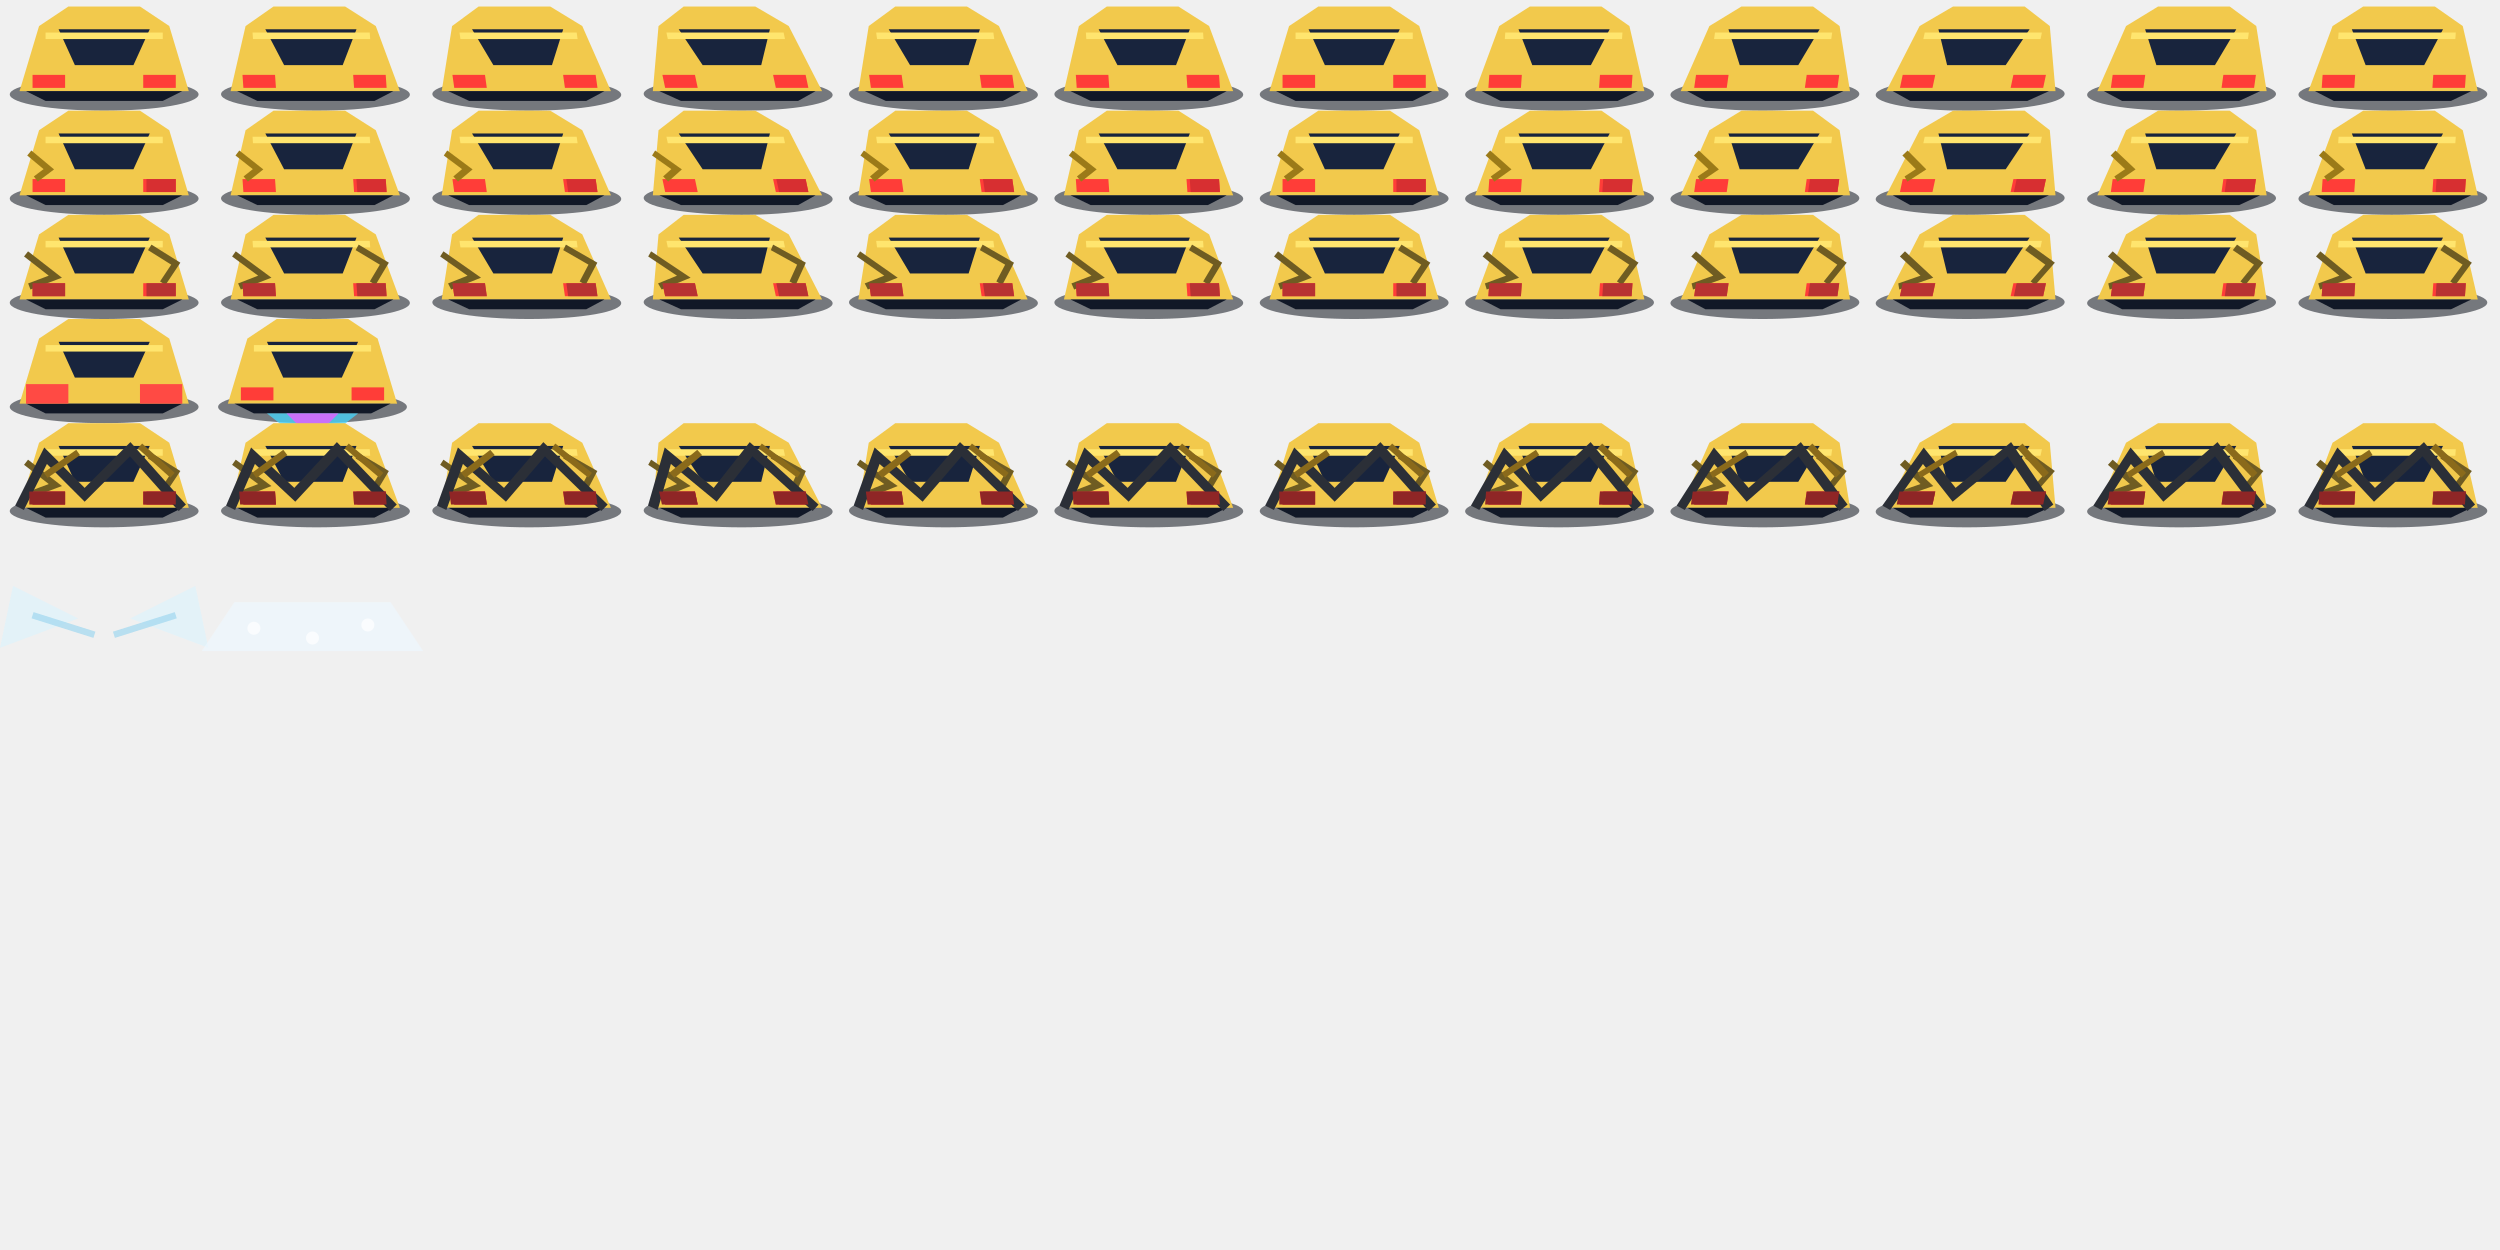
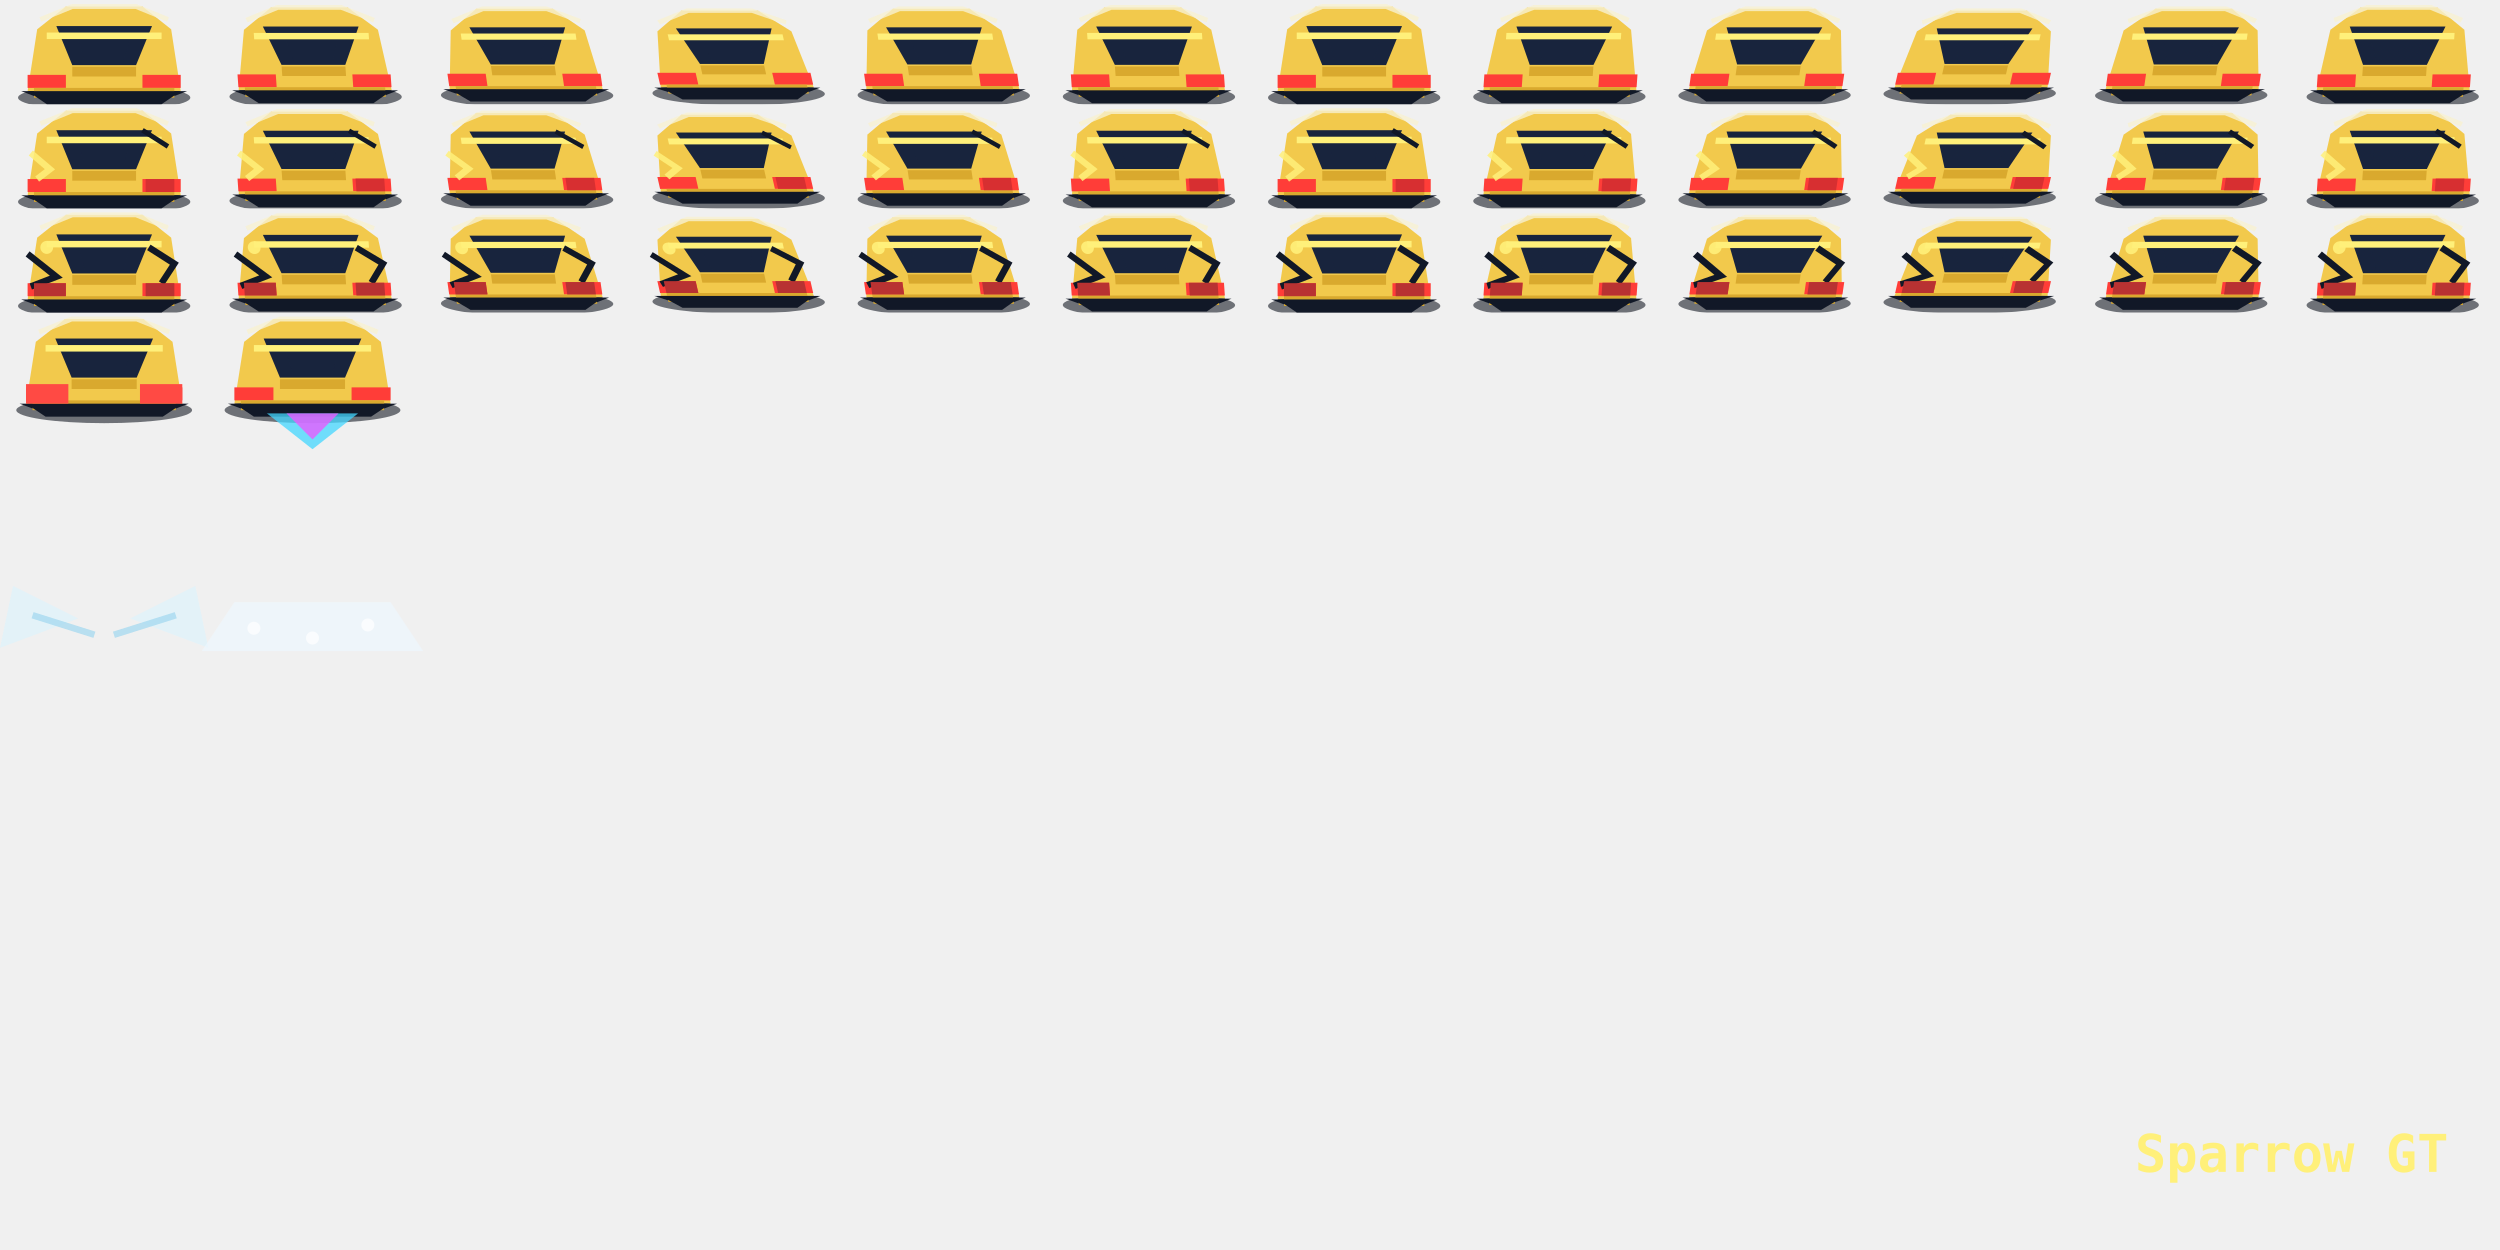
- <svg xmlns="http://www.w3.org/2000/svg" width="768" height="384" viewBox="0 0 768 384">
+ <svg xmlns="http://www.w3.org/2000/svg" width="768" height="384" viewBox="0 0 768 384" role="img" aria-label="Sparrow GT production car sprite sheet">
  <rect width="768" height="384" fill="none" />
  <defs>
+     <clipPath id="car-cell-0">
+       <rect x="0" y="0" width="64" height="32" />
+     </clipPath>
+     <clipPath id="car-cell-1">
+       <rect x="64" y="0" width="64" height="32" />
+     </clipPath>
+     <clipPath id="car-cell-2">
+       <rect x="128" y="0" width="64" height="32" />
+     </clipPath>
+     <clipPath id="car-cell-3">
+       <rect x="192" y="0" width="64" height="32" />
+     </clipPath>
+     <clipPath id="car-cell-4">
+       <rect x="256" y="0" width="64" height="32" />
+     </clipPath>
+     <clipPath id="car-cell-5">
+       <rect x="320" y="0" width="64" height="32" />
+     </clipPath>
+     <clipPath id="car-cell-6">
+       <rect x="384" y="0" width="64" height="32" />
+     </clipPath>
+     <clipPath id="car-cell-7">
+       <rect x="448" y="0" width="64" height="32" />
+     </clipPath>
+     <clipPath id="car-cell-8">
+       <rect x="512" y="0" width="64" height="32" />
+     </clipPath>
+     <clipPath id="car-cell-9">
+       <rect x="576" y="0" width="64" height="32" />
+     </clipPath>
+     <clipPath id="car-cell-10">
+       <rect x="640" y="0" width="64" height="32" />
+     </clipPath>
+     <clipPath id="car-cell-11">
+       <rect x="704" y="0" width="64" height="32" />
+     </clipPath>
+     <clipPath id="car-cell-12">
+       <rect x="0" y="32" width="64" height="32" />
+     </clipPath>
+     <clipPath id="car-cell-13">
+       <rect x="64" y="32" width="64" height="32" />
+     </clipPath>
+     <clipPath id="car-cell-14">
+       <rect x="128" y="32" width="64" height="32" />
+     </clipPath>
+     <clipPath id="car-cell-15">
+       <rect x="192" y="32" width="64" height="32" />
+     </clipPath>
+     <clipPath id="car-cell-16">
+       <rect x="256" y="32" width="64" height="32" />
+     </clipPath>
+     <clipPath id="car-cell-17">
+       <rect x="320" y="32" width="64" height="32" />
+     </clipPath>
+     <clipPath id="car-cell-18">
+       <rect x="384" y="32" width="64" height="32" />
+     </clipPath>
+     <clipPath id="car-cell-19">
+       <rect x="448" y="32" width="64" height="32" />
+     </clipPath>
+     <clipPath id="car-cell-20">
+       <rect x="512" y="32" width="64" height="32" />
+     </clipPath>
+     <clipPath id="car-cell-21">
+       <rect x="576" y="32" width="64" height="32" />
+     </clipPath>
+     <clipPath id="car-cell-22">
+       <rect x="640" y="32" width="64" height="32" />
+     </clipPath>
+     <clipPath id="car-cell-23">
+       <rect x="704" y="32" width="64" height="32" />
+     </clipPath>
+     <clipPath id="car-cell-24">
+       <rect x="0" y="64" width="64" height="32" />
+     </clipPath>
+     <clipPath id="car-cell-25">
+       <rect x="64" y="64" width="64" height="32" />
+     </clipPath>
+     <clipPath id="car-cell-26">
+       <rect x="128" y="64" width="64" height="32" />
+     </clipPath>
+     <clipPath id="car-cell-27">
+       <rect x="192" y="64" width="64" height="32" />
+     </clipPath>
+     <clipPath id="car-cell-28">
+       <rect x="256" y="64" width="64" height="32" />
+     </clipPath>
+     <clipPath id="car-cell-29">
+       <rect x="320" y="64" width="64" height="32" />
+     </clipPath>
+     <clipPath id="car-cell-30">
+       <rect x="384" y="64" width="64" height="32" />
+     </clipPath>
+     <clipPath id="car-cell-31">
+       <rect x="448" y="64" width="64" height="32" />
+     </clipPath>
+     <clipPath id="car-cell-32">
+       <rect x="512" y="64" width="64" height="32" />
+     </clipPath>
+     <clipPath id="car-cell-33">
+       <rect x="576" y="64" width="64" height="32" />
+     </clipPath>
+     <clipPath id="car-cell-34">
+       <rect x="640" y="64" width="64" height="32" />
+     </clipPath>
+     <clipPath id="car-cell-35">
+       <rect x="704" y="64" width="64" height="32" />
+     </clipPath>
+     <clipPath id="car-cell-36">
+       <rect x="0" y="96" width="64" height="32" />
+     </clipPath>
+     <clipPath id="car-cell-37">
+       <rect x="64" y="96" width="64" height="32" />
+     </clipPath>
+     <clipPath id="car-cell-38">
+       <rect x="128" y="96" width="64" height="32" />
+     </clipPath>
+     <clipPath id="car-cell-39">
+       <rect x="192" y="96" width="64" height="32" />
+     </clipPath>
+     <clipPath id="car-cell-40">
+       <rect x="256" y="96" width="64" height="32" />
+     </clipPath>
+     <clipPath id="car-cell-41">
+       <rect x="320" y="96" width="64" height="32" />
+     </clipPath>
+     <clipPath id="car-cell-42">
+       <rect x="384" y="96" width="64" height="32" />
+     </clipPath>
+     <clipPath id="car-cell-43">
+       <rect x="448" y="96" width="64" height="32" />
+     </clipPath>
+     <clipPath id="car-cell-44">
+       <rect x="512" y="96" width="64" height="32" />
+     </clipPath>
+     <clipPath id="car-cell-45">
+       <rect x="576" y="96" width="64" height="32" />
+     </clipPath>
+     <clipPath id="car-cell-46">
+       <rect x="640" y="96" width="64" height="32" />
+     </clipPath>
+     <clipPath id="car-cell-47">
+       <rect x="704" y="96" width="64" height="32" />
+     </clipPath>
    <g id="shadow">
-       <ellipse cx="0" cy="13" rx="29" ry="5" fill="#10151f" opacity="0.55" />
+       <ellipse cx="0" cy="14" rx="27" ry="4" fill="#10151f" opacity="0.58" />
    </g>
    <g id="clean">
-       <path d="M-26 12 L26 12 L20 -8 L11 -14 L-11 -14 L-20 -8 Z" fill="#f2c94c" />
-       <path d="M-14 -7 L14 -7 L9 4 L-9 4 Z" fill="#18243d" />
-       <path d="M-22 7 L-12 7 L-12 11 L-22 11 Z" fill="#ff3d38" />
-       <path d="M12 7 L22 7 L22 11 L12 11 Z" fill="#ff3d38" />
-       <path d="M-24 12 L-18 15 L18 15 L24 12 Z" fill="#111827" />
-       <path d="M-18 -5 L18 -5" stroke="#ffe56e" stroke-width="2" />
+       <path d="M-24 12 L24 12 L21 -7 L12 -14 L-12 -14 L-21 -7 Z" fill="#f2c94c" />
+       <path d="M-15 -8 L15 -8 L10 4 L-10 4 Z" fill="#18243d" />
+       <path d="M-9 -7 L9 -7 L6 3 L-6 3 Z" fill="#18243d" opacity="0.8" />
+       <path d="M-24 7 L-12 7 L-12 11 L-24 11 Z" fill="#ff3d38" />
+       <path d="M12 7 L24 7 L24 11 L12 11 Z" fill="#ff3d38" />
+       <path d="M-26 12 L-18 15 L18 15 L26 12 Z" fill="#111827" />
+       <rect x="-22" y="11" width="44" height="3" fill="#d9a92e" />
+       <path d="M-24 12 L-18 16 L18 16 L24 12 Z" fill="#111827" />
+       <path d="M-18 -5 L18 -5" stroke="#fff07a" stroke-width="2" />
+       <path d="M-10 6 L10 6" stroke="#d9a92e" stroke-width="3" />
+       <path d="M-20 -10 L-10 -14 L10 -14 L20 -10" fill="none" stroke="#f8f1d2" stroke-width="1.5" opacity="0.8" />
    </g>
    <g id="dented">
      <use href="#clean" />
-       <path d="M-23 -1 L-17 4 L-21 7" fill="none" stroke="#9b7a18" stroke-width="2" />
+       <path d="M-23 -1 L-17 4 L-21 7" fill="none" stroke="#fff07a" stroke-width="2" opacity="0.85" />
+       <path d="M12 -8 L20 -3" stroke="#111827" stroke-width="1.5" />
      <rect x="13" y="7" width="9" height="4" fill="#d72f31" />
    </g>
    <g id="battered">
      <use href="#clean" />
-       <path d="M-24 -2 L-15 5 L-23 8" fill="none" stroke="#6f5c22" stroke-width="2" />
-       <path d="M14 -4 L22 1 L18 7" fill="none" stroke="#6f5c22" stroke-width="2" />
+       <path d="M-24 -2 L-15 5 L-23 8" fill="none" stroke="#111827" stroke-width="2" />
+       <path d="M14 -4 L22 1 L18 7" fill="none" stroke="#111827" stroke-width="2" />
+       <circle cx="-18" cy="-4" r="2" fill="#fff07a" opacity="0.9" />
      <rect x="-22" y="7" width="10" height="4" fill="#b83232" />
      <rect x="13" y="7" width="9" height="4" fill="#b83232" />
    </g>
    <g id="totaled">
      <use href="#battered" />
-       <path d="M-26 12 L-18 -4 L-6 8 L8 -6 L24 12" fill="none" stroke="#2b2f37" stroke-width="3" />
-       <path d="M-18 2 L-8 -5 M11 -7 L21 2" stroke="#8a6a1b" stroke-width="2" />
+       <path d="M-27 12 L-18 -5 L-6 8 L8 -7 L25 12" fill="none" stroke="#111827" stroke-width="3" />
+       <path d="M-19 1 L-8 -6 M10 -8 L22 2" stroke="#fff07a" stroke-width="2" />
+       <path d="M-12 -11 L-2 -5 L10 -12" fill="none" stroke="#111827" stroke-width="2" />
      <rect x="-23" y="7" width="11" height="4" fill="#8f2626" />
      <rect x="12" y="7" width="10" height="4" fill="#8f2626" />
    </g>
    <g id="brake">
      <use href="#clean" />
      <rect x="-24" y="6" width="13" height="6" fill="#ff4a44" />
      <rect x="11" y="6" width="13" height="6" fill="#ff4a44" />
    </g>
    <g id="nitro">
      <use href="#clean" />
      <path d="M-14 15 L0 26 L14 15 Z" fill="#44d7ff" opacity="0.75" />
      <path d="M-8 15 L0 23 L8 15 Z" fill="#e75cff" opacity="0.8" />
    </g>
    <g id="wet-trail">
      <path d="M-28 4 L-8 14 L-32 23 Z" fill="#d8f4ff" opacity="0.55" />
      <path d="M28 4 L8 14 L32 23 Z" fill="#d8f4ff" opacity="0.55" />
      <path d="M-22 13 L-3 19 M22 13 L3 19" stroke="#9fd7ef" stroke-width="2" opacity="0.7" />
    </g>
    <g id="snow-trail">
      <path d="M-24 9 L24 9 L34 24 L-34 24 Z" fill="#edf7ff" opacity="0.64" />
      <circle cx="-18" cy="17" r="2" fill="#ffffff" opacity="0.7" />
      <circle cx="0" cy="20" r="2" fill="#ffffff" opacity="0.7" />
      <circle cx="17" cy="16" r="2" fill="#ffffff" opacity="0.7" />
    </g>
  </defs>
-   <g transform="translate(32 16) skewX(0)">
-     <use href="#shadow" />
-     <use href="#clean" />
-   </g>
-   <g transform="translate(96 16) skewX(4)">
-     <use href="#shadow" />
-     <use href="#clean" />
-   </g>
-   <g transform="translate(160 16) skewX(8)">
-     <use href="#shadow" />
-     <use href="#clean" />
-   </g>
-   <g transform="translate(224 16) skewX(12)">
-     <use href="#shadow" />
-     <use href="#clean" />
-   </g>
-   <g transform="translate(288 16) skewX(8)">
-     <use href="#shadow" />
-     <use href="#clean" />
-   </g>
-   <g transform="translate(352 16) skewX(4)">
-     <use href="#shadow" />
-     <use href="#clean" />
-   </g>
-   <g transform="translate(416 16) skewX(0)">
-     <use href="#shadow" />
-     <use href="#clean" />
-   </g>
-   <g transform="translate(480 16) skewX(-4)">
-     <use href="#shadow" />
-     <use href="#clean" />
-   </g>
-   <g transform="translate(544 16) skewX(-8)">
-     <use href="#shadow" />
-     <use href="#clean" />
-   </g>
-   <g transform="translate(608 16) skewX(-12)">
-     <use href="#shadow" />
-     <use href="#clean" />
-   </g>
-   <g transform="translate(672 16) skewX(-8)">
-     <use href="#shadow" />
-     <use href="#clean" />
-   </g>
-   <g transform="translate(736 16) skewX(-4)">
-     <use href="#shadow" />
-     <use href="#clean" />
-   </g>
-   <g transform="translate(32 48) skewX(0)">
-     <use href="#shadow" />
-     <use href="#dented" />
-   </g>
-   <g transform="translate(96 48) skewX(4)">
-     <use href="#shadow" />
-     <use href="#dented" />
-   </g>
-   <g transform="translate(160 48) skewX(8)">
-     <use href="#shadow" />
-     <use href="#dented" />
-   </g>
-   <g transform="translate(224 48) skewX(12)">
-     <use href="#shadow" />
-     <use href="#dented" />
-   </g>
-   <g transform="translate(288 48) skewX(8)">
-     <use href="#shadow" />
-     <use href="#dented" />
-   </g>
-   <g transform="translate(352 48) skewX(4)">
-     <use href="#shadow" />
-     <use href="#dented" />
-   </g>
-   <g transform="translate(416 48) skewX(0)">
-     <use href="#shadow" />
-     <use href="#dented" />
-   </g>
-   <g transform="translate(480 48) skewX(-4)">
-     <use href="#shadow" />
-     <use href="#dented" />
-   </g>
-   <g transform="translate(544 48) skewX(-8)">
-     <use href="#shadow" />
-     <use href="#dented" />
-   </g>
-   <g transform="translate(608 48) skewX(-12)">
-     <use href="#shadow" />
-     <use href="#dented" />
-   </g>
-   <g transform="translate(672 48) skewX(-8)">
-     <use href="#shadow" />
-     <use href="#dented" />
-   </g>
-   <g transform="translate(736 48) skewX(-4)">
-     <use href="#shadow" />
-     <use href="#dented" />
-   </g>
-   <g transform="translate(32 80) skewX(0)">
-     <use href="#shadow" />
-     <use href="#battered" />
-   </g>
-   <g transform="translate(96 80) skewX(4)">
-     <use href="#shadow" />
-     <use href="#battered" />
-   </g>
-   <g transform="translate(160 80) skewX(8)">
-     <use href="#shadow" />
-     <use href="#battered" />
-   </g>
-   <g transform="translate(224 80) skewX(12)">
-     <use href="#shadow" />
-     <use href="#battered" />
-   </g>
-   <g transform="translate(288 80) skewX(8)">
-     <use href="#shadow" />
-     <use href="#battered" />
-   </g>
-   <g transform="translate(352 80) skewX(4)">
-     <use href="#shadow" />
-     <use href="#battered" />
-   </g>
-   <g transform="translate(416 80) skewX(0)">
-     <use href="#shadow" />
-     <use href="#battered" />
-   </g>
-   <g transform="translate(480 80) skewX(-4)">
-     <use href="#shadow" />
-     <use href="#battered" />
-   </g>
-   <g transform="translate(544 80) skewX(-8)">
-     <use href="#shadow" />
-     <use href="#battered" />
-   </g>
-   <g transform="translate(608 80) skewX(-12)">
-     <use href="#shadow" />
-     <use href="#battered" />
-   </g>
-   <g transform="translate(672 80) skewX(-8)">
-     <use href="#shadow" />
-     <use href="#battered" />
-   </g>
-   <g transform="translate(736 80) skewX(-4)">
-     <use href="#shadow" />
-     <use href="#battered" />
+   <g clip-path="url(#car-cell-0)">
+     <g transform="translate(32 16) scale(0.98 1) skewX(0)">
+       <use href="#shadow" />
+       <use href="#clean" />
+     </g>
+   </g>
+   <g clip-path="url(#car-cell-1)">
+     <g transform="translate(96 16) scale(0.98 0.98) skewX(4)">
+       <use href="#shadow" />
+       <use href="#clean" />
+     </g>
+   </g>
+   <g clip-path="url(#car-cell-2)">
+     <g transform="translate(160 16) scale(0.98 0.95) skewX(8)">
+       <use href="#shadow" />
+       <use href="#clean" />
+     </g>
+   </g>
+   <g clip-path="url(#car-cell-3)">
+     <g transform="translate(224 16) scale(0.98 0.91) skewX(12)">
+       <use href="#shadow" />
+       <use href="#clean" />
+     </g>
+   </g>
+   <g clip-path="url(#car-cell-4)">
+     <g transform="translate(288 16) scale(0.98 0.95) skewX(8)">
+       <use href="#shadow" />
+       <use href="#clean" />
+     </g>
+   </g>
+   <g clip-path="url(#car-cell-5)">
+     <g transform="translate(352 16) scale(0.98 0.98) skewX(4)">
+       <use href="#shadow" />
+       <use href="#clean" />
+     </g>
+   </g>
+   <g clip-path="url(#car-cell-6)">
+     <g transform="translate(416 16) scale(0.98 1) skewX(0)">
+       <use href="#shadow" />
+       <use href="#clean" />
+     </g>
+   </g>
+   <g clip-path="url(#car-cell-7)">
+     <g transform="translate(480 16) scale(0.98 0.98) skewX(-4)">
+       <use href="#shadow" />
+       <use href="#clean" />
+     </g>
+   </g>
+   <g clip-path="url(#car-cell-8)">
+     <g transform="translate(544 16) scale(0.98 0.95) skewX(-8)">
+       <use href="#shadow" />
+       <use href="#clean" />
+     </g>
+   </g>
+   <g clip-path="url(#car-cell-9)">
+     <g transform="translate(608 16) scale(0.98 0.91) skewX(-12)">
+       <use href="#shadow" />
+       <use href="#clean" />
+     </g>
+   </g>
+   <g clip-path="url(#car-cell-10)">
+     <g transform="translate(672 16) scale(0.98 0.95) skewX(-8)">
+       <use href="#shadow" />
+       <use href="#clean" />
+     </g>
+   </g>
+   <g clip-path="url(#car-cell-11)">
+     <g transform="translate(736 16) scale(0.98 0.98) skewX(-4)">
+       <use href="#shadow" />
+       <use href="#clean" />
+     </g>
+   </g>
+   <g clip-path="url(#car-cell-12)">
+     <g transform="translate(32 48) scale(0.98 1) skewX(0)">
+       <use href="#shadow" />
+       <use href="#dented" />
+     </g>
+   </g>
+   <g clip-path="url(#car-cell-13)">
+     <g transform="translate(96 48) scale(0.98 0.98) skewX(4)">
+       <use href="#shadow" />
+       <use href="#dented" />
+     </g>
+   </g>
+   <g clip-path="url(#car-cell-14)">
+     <g transform="translate(160 48) scale(0.98 0.95) skewX(8)">
+       <use href="#shadow" />
+       <use href="#dented" />
+     </g>
+   </g>
+   <g clip-path="url(#car-cell-15)">
+     <g transform="translate(224 48) scale(0.98 0.91) skewX(12)">
+       <use href="#shadow" />
+       <use href="#dented" />
+     </g>
+   </g>
+   <g clip-path="url(#car-cell-16)">
+     <g transform="translate(288 48) scale(0.98 0.95) skewX(8)">
+       <use href="#shadow" />
+       <use href="#dented" />
+     </g>
+   </g>
+   <g clip-path="url(#car-cell-17)">
+     <g transform="translate(352 48) scale(0.98 0.98) skewX(4)">
+       <use href="#shadow" />
+       <use href="#dented" />
+     </g>
+   </g>
+   <g clip-path="url(#car-cell-18)">
+     <g transform="translate(416 48) scale(0.98 1) skewX(0)">
+       <use href="#shadow" />
+       <use href="#dented" />
+     </g>
+   </g>
+   <g clip-path="url(#car-cell-19)">
+     <g transform="translate(480 48) scale(0.98 0.98) skewX(-4)">
+       <use href="#shadow" />
+       <use href="#dented" />
+     </g>
+   </g>
+   <g clip-path="url(#car-cell-20)">
+     <g transform="translate(544 48) scale(0.98 0.95) skewX(-8)">
+       <use href="#shadow" />
+       <use href="#dented" />
+     </g>
+   </g>
+   <g clip-path="url(#car-cell-21)">
+     <g transform="translate(608 48) scale(0.98 0.91) skewX(-12)">
+       <use href="#shadow" />
+       <use href="#dented" />
+     </g>
+   </g>
+   <g clip-path="url(#car-cell-22)">
+     <g transform="translate(672 48) scale(0.98 0.95) skewX(-8)">
+       <use href="#shadow" />
+       <use href="#dented" />
+     </g>
+   </g>
+   <g clip-path="url(#car-cell-23)">
+     <g transform="translate(736 48) scale(0.98 0.98) skewX(-4)">
+       <use href="#shadow" />
+       <use href="#dented" />
+     </g>
+   </g>
+   <g clip-path="url(#car-cell-24)">
+     <g transform="translate(32 80) scale(0.98 1) skewX(0)">
+       <use href="#shadow" />
+       <use href="#battered" />
+     </g>
+   </g>
+   <g clip-path="url(#car-cell-25)">
+     <g transform="translate(96 80) scale(0.98 0.98) skewX(4)">
+       <use href="#shadow" />
+       <use href="#battered" />
+     </g>
+   </g>
+   <g clip-path="url(#car-cell-26)">
+     <g transform="translate(160 80) scale(0.98 0.95) skewX(8)">
+       <use href="#shadow" />
+       <use href="#battered" />
+     </g>
+   </g>
+   <g clip-path="url(#car-cell-27)">
+     <g transform="translate(224 80) scale(0.98 0.91) skewX(12)">
+       <use href="#shadow" />
+       <use href="#battered" />
+     </g>
+   </g>
+   <g clip-path="url(#car-cell-28)">
+     <g transform="translate(288 80) scale(0.98 0.95) skewX(8)">
+       <use href="#shadow" />
+       <use href="#battered" />
+     </g>
+   </g>
+   <g clip-path="url(#car-cell-29)">
+     <g transform="translate(352 80) scale(0.98 0.98) skewX(4)">
+       <use href="#shadow" />
+       <use href="#battered" />
+     </g>
+   </g>
+   <g clip-path="url(#car-cell-30)">
+     <g transform="translate(416 80) scale(0.98 1) skewX(0)">
+       <use href="#shadow" />
+       <use href="#battered" />
+     </g>
+   </g>
+   <g clip-path="url(#car-cell-31)">
+     <g transform="translate(480 80) scale(0.98 0.98) skewX(-4)">
+       <use href="#shadow" />
+       <use href="#battered" />
+     </g>
+   </g>
+   <g clip-path="url(#car-cell-32)">
+     <g transform="translate(544 80) scale(0.98 0.95) skewX(-8)">
+       <use href="#shadow" />
+       <use href="#battered" />
+     </g>
+   </g>
+   <g clip-path="url(#car-cell-33)">
+     <g transform="translate(608 80) scale(0.98 0.91) skewX(-12)">
+       <use href="#shadow" />
+       <use href="#battered" />
+     </g>
+   </g>
+   <g clip-path="url(#car-cell-34)">
+     <g transform="translate(672 80) scale(0.98 0.95) skewX(-8)">
+       <use href="#shadow" />
+       <use href="#battered" />
+     </g>
+   </g>
+   <g clip-path="url(#car-cell-35)">
+     <g transform="translate(736 80) scale(0.98 0.98) skewX(-4)">
+       <use href="#shadow" />
+       <use href="#battered" />
+     </g>
+   </g>
+   <g clip-path="url(#car-cell-36)">
+     <g transform="translate(32 144) scale(0.98 1) skewX(0)">
+       <use href="#shadow" />
+       <use href="#totaled" />
+     </g>
+   </g>
+   <g clip-path="url(#car-cell-37)">
+     <g transform="translate(96 144) scale(0.98 0.98) skewX(4)">
+       <use href="#shadow" />
+       <use href="#totaled" />
+     </g>
+   </g>
+   <g clip-path="url(#car-cell-38)">
+     <g transform="translate(160 144) scale(0.98 0.95) skewX(8)">
+       <use href="#shadow" />
+       <use href="#totaled" />
+     </g>
+   </g>
+   <g clip-path="url(#car-cell-39)">
+     <g transform="translate(224 144) scale(0.98 0.91) skewX(12)">
+       <use href="#shadow" />
+       <use href="#totaled" />
+     </g>
+   </g>
+   <g clip-path="url(#car-cell-40)">
+     <g transform="translate(288 144) scale(0.98 0.95) skewX(8)">
+       <use href="#shadow" />
+       <use href="#totaled" />
+     </g>
+   </g>
+   <g clip-path="url(#car-cell-41)">
+     <g transform="translate(352 144) scale(0.98 0.98) skewX(4)">
+       <use href="#shadow" />
+       <use href="#totaled" />
+     </g>
+   </g>
+   <g clip-path="url(#car-cell-42)">
+     <g transform="translate(416 144) scale(0.98 1) skewX(0)">
+       <use href="#shadow" />
+       <use href="#totaled" />
+     </g>
+   </g>
+   <g clip-path="url(#car-cell-43)">
+     <g transform="translate(480 144) scale(0.98 0.98) skewX(-4)">
+       <use href="#shadow" />
+       <use href="#totaled" />
+     </g>
+   </g>
+   <g clip-path="url(#car-cell-44)">
+     <g transform="translate(544 144) scale(0.98 0.95) skewX(-8)">
+       <use href="#shadow" />
+       <use href="#totaled" />
+     </g>
+   </g>
+   <g clip-path="url(#car-cell-45)">
+     <g transform="translate(608 144) scale(0.98 0.91) skewX(-12)">
+       <use href="#shadow" />
+       <use href="#totaled" />
+     </g>
+   </g>
+   <g clip-path="url(#car-cell-46)">
+     <g transform="translate(672 144) scale(0.98 0.95) skewX(-8)">
+       <use href="#shadow" />
+       <use href="#totaled" />
+     </g>
+   </g>
+   <g clip-path="url(#car-cell-47)">
+     <g transform="translate(736 144) scale(0.98 0.98) skewX(-4)">
+       <use href="#shadow" />
+       <use href="#totaled" />
+     </g>
  </g>
  <g transform="translate(32 112)">
    <use href="#shadow" />
    <use href="#brake" />
  </g>
  <g transform="translate(96 112)">
    <use href="#shadow" />
    <use href="#nitro" />
  </g>
-   <g transform="translate(32 144) skewX(0)">
-     <use href="#shadow" />
-     <use href="#totaled" />
-   </g>
-   <g transform="translate(96 144) skewX(4)">
-     <use href="#shadow" />
-     <use href="#totaled" />
-   </g>
-   <g transform="translate(160 144) skewX(8)">
-     <use href="#shadow" />
-     <use href="#totaled" />
-   </g>
-   <g transform="translate(224 144) skewX(12)">
-     <use href="#shadow" />
-     <use href="#totaled" />
-   </g>
-   <g transform="translate(288 144) skewX(8)">
-     <use href="#shadow" />
-     <use href="#totaled" />
-   </g>
-   <g transform="translate(352 144) skewX(4)">
-     <use href="#shadow" />
-     <use href="#totaled" />
-   </g>
-   <g transform="translate(416 144) skewX(0)">
-     <use href="#shadow" />
-     <use href="#totaled" />
-   </g>
-   <g transform="translate(480 144) skewX(-4)">
-     <use href="#shadow" />
-     <use href="#totaled" />
-   </g>
-   <g transform="translate(544 144) skewX(-8)">
-     <use href="#shadow" />
-     <use href="#totaled" />
-   </g>
-   <g transform="translate(608 144) skewX(-12)">
-     <use href="#shadow" />
-     <use href="#totaled" />
-   </g>
-   <g transform="translate(672 144) skewX(-8)">
-     <use href="#shadow" />
-     <use href="#totaled" />
-   </g>
-   <g transform="translate(736 144) skewX(-4)">
-     <use href="#shadow" />
-     <use href="#totaled" />
-   </g>
  <g transform="translate(32 176)">
    <use href="#wet-trail" />
  </g>
  <g transform="translate(96 176)">
    <use href="#snow-trail" />
  </g>
+   <text x="704" y="360" text-anchor="middle" font-family="monospace" font-size="16" font-weight="700" fill="#fff07a">Sparrow GT</text>
</svg>
